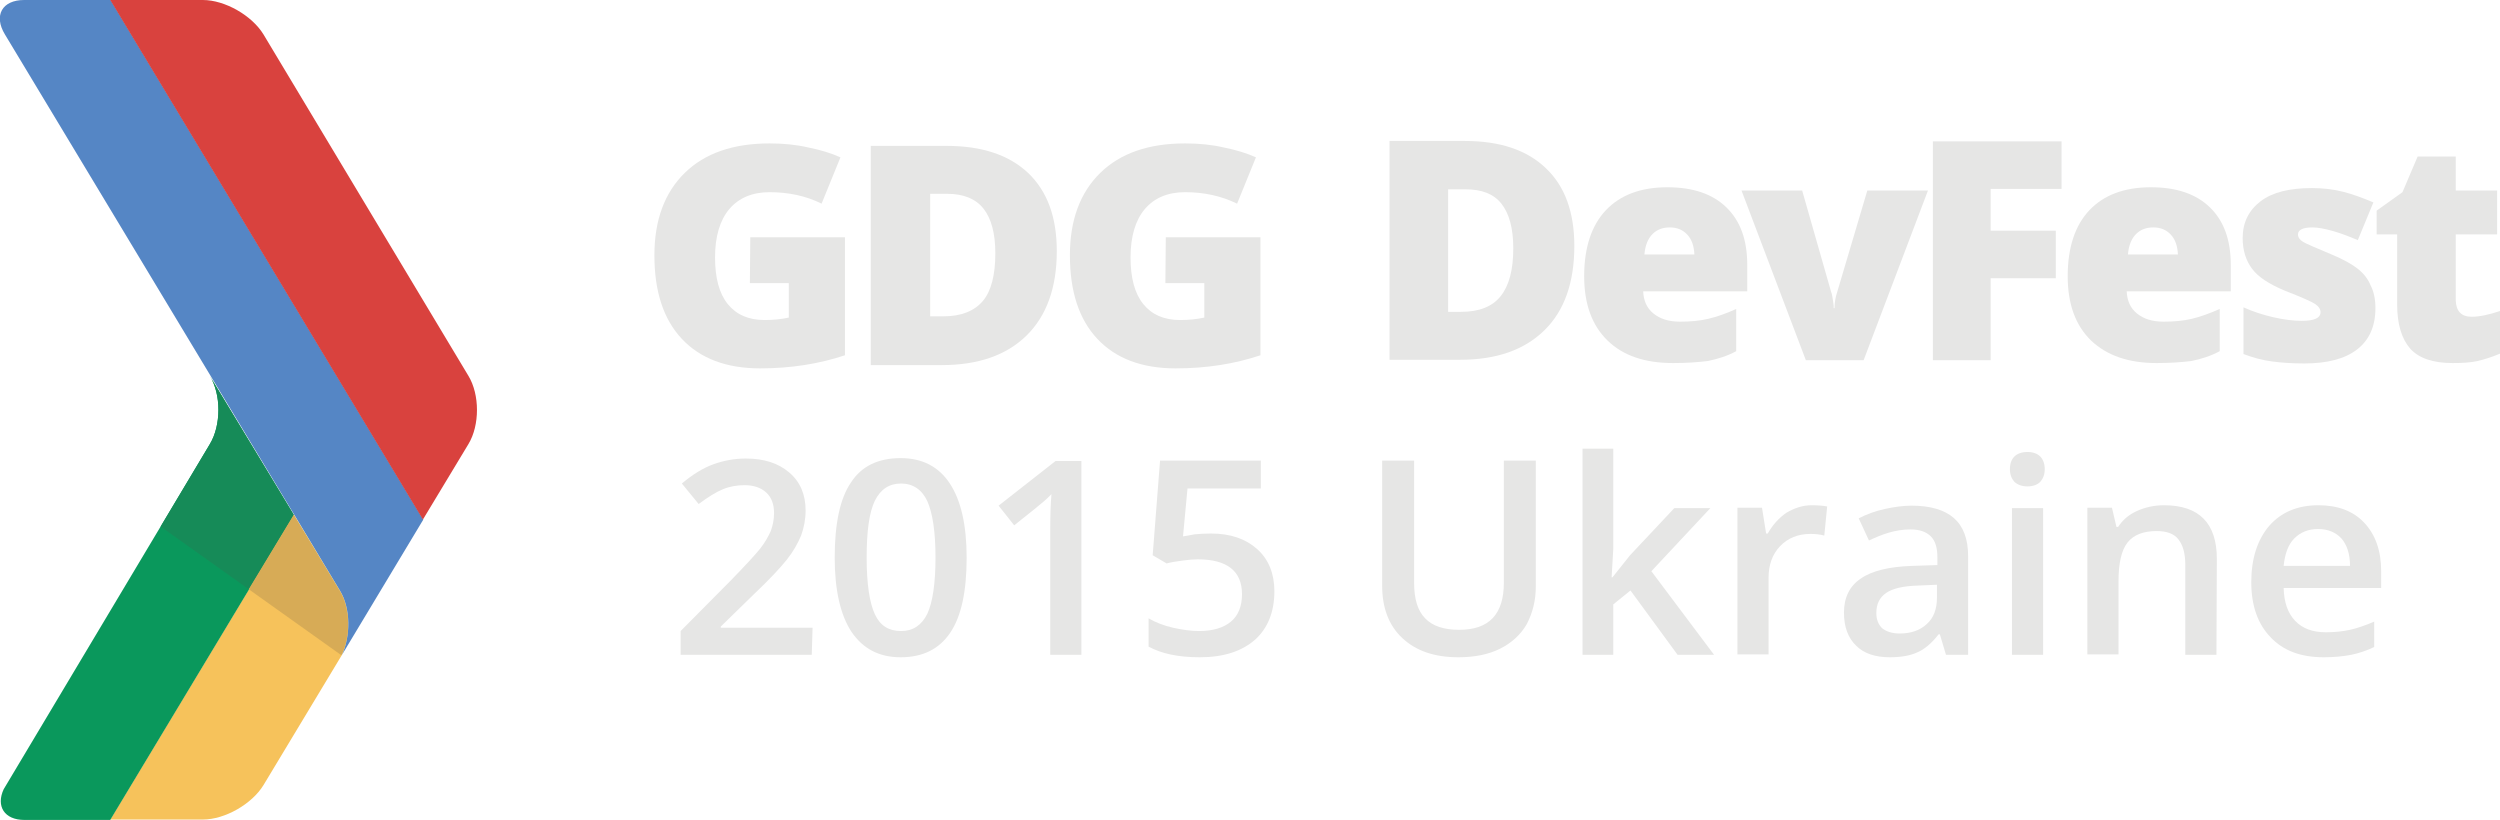
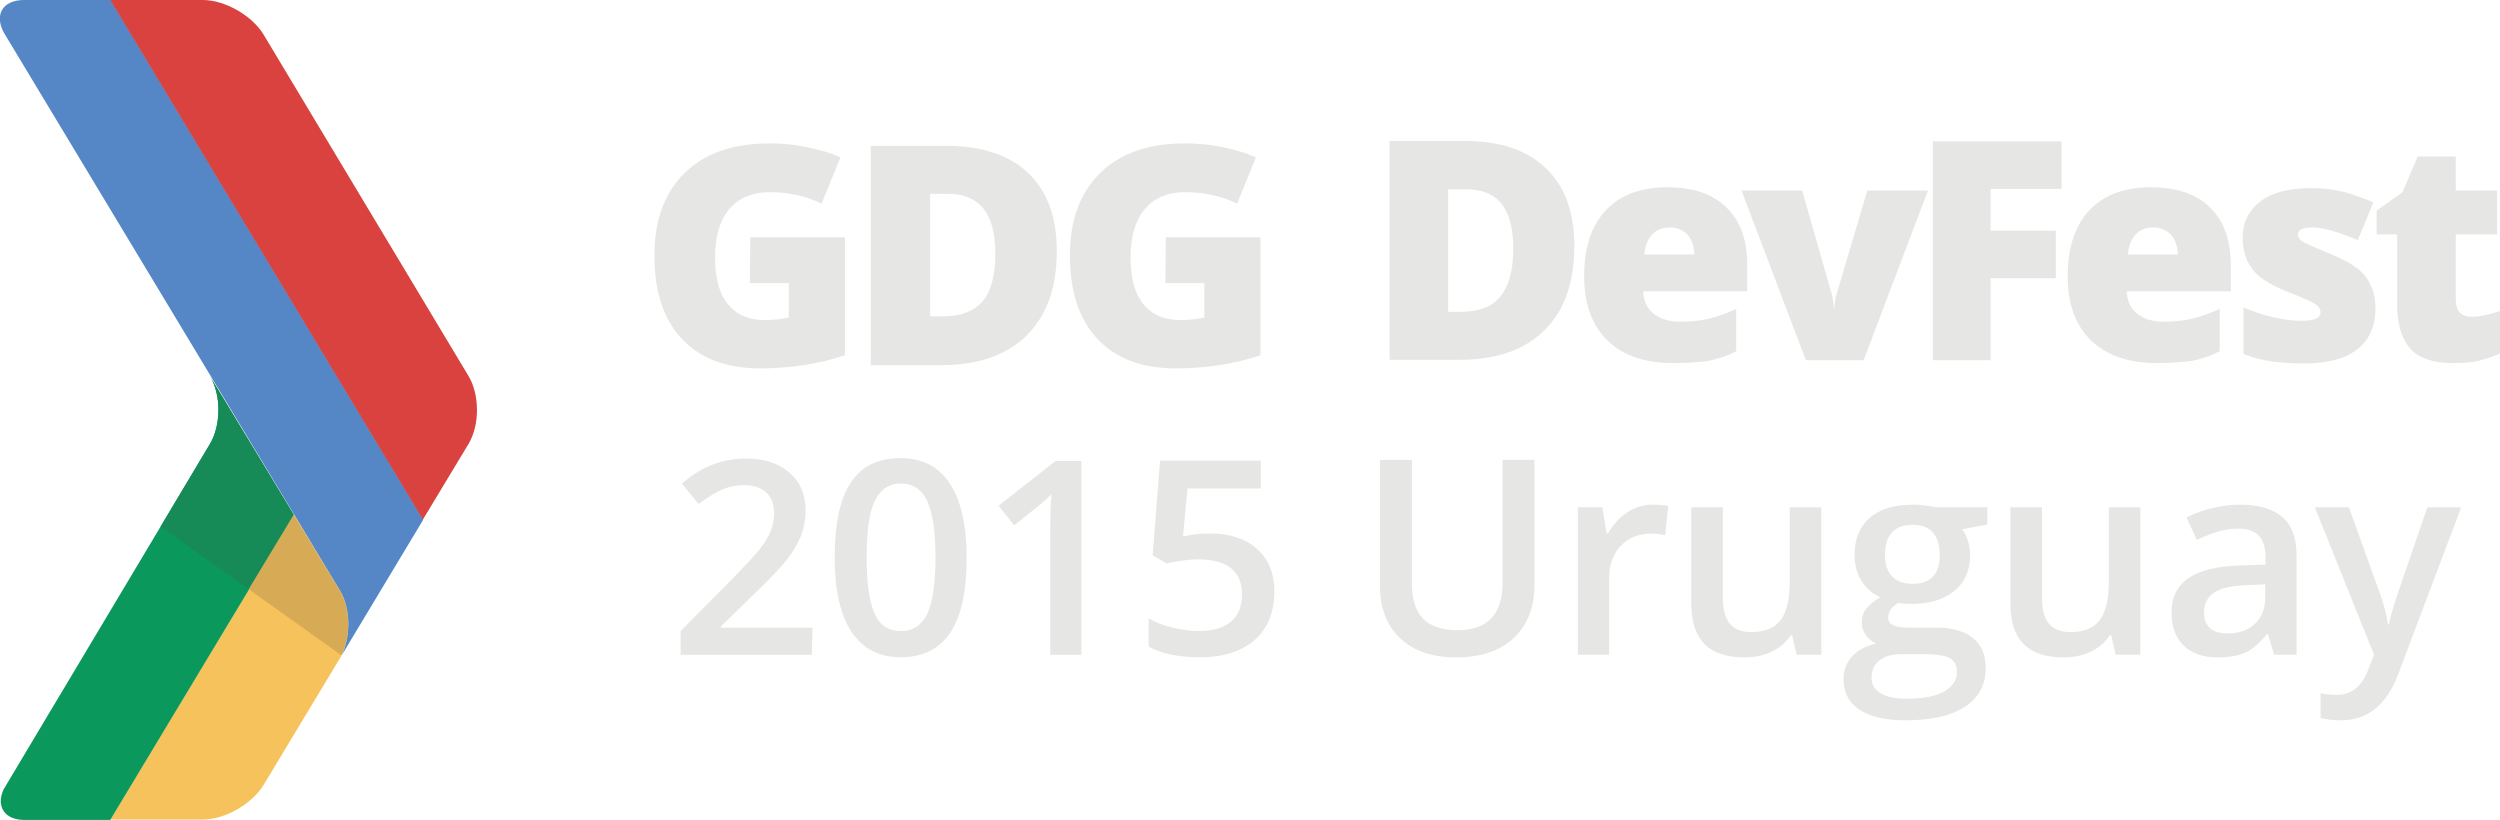
<svg xmlns="http://www.w3.org/2000/svg" version="1.1" id="dark" x="0px" y="0px" viewBox="95.2 1678.4 610.1 200" style="enable-background:new 95.2 1678.4 610.1 200;" xml:space="preserve">
-   <style type="text/css">
+   <defs id="defs95" />
+   <style type="text/css" id="style3">
	.st0{fill:#F6C25B;}
	.st1{fill:#0A985C;}
	.st2{fill:#5586C5;}
	.st3{fill:#D9423E;}
	.st4{fill:#E6E6E5;}
	.st5{fill:#168B58;}
	.st6{fill:#D7AB56;}
</style>
-   <g>
-     <g>
-       <path class="st0" d="M122.1,1878.4h22.6c5.4,0,12-3.8,14.8-8.4l19.1-31.7c2.3-4.7,2.2-11.4-0.4-15.7l-11.3-18.6L122.1,1878.4z" />
-       <path class="st1" d="M146.4,1786.8L96.1,1871c-1.9,4.1,0.1,7.5,5.1,7.5h20.9l44.8-74.4l-20.5-33.9    C149.2,1774.6,149.2,1782.2,146.4,1786.8" />
-       <path class="st2" d="M101.1,1678.4c-5.4,0-7.5,3.8-4.7,8.4l81.8,135.8c2.6,4.3,2.6,11.1,0.4,15.7l19.9-33.1l-76.3-126.8    L101.1,1678.4L101.1,1678.4z" />
-       <path class="st3" d="M122.1,1678.4l76.3,126.8l11.1-18.4c2.8-4.6,2.8-12.1,0-16.7l-50-83.3c-2.8-4.6-9.4-8.4-14.8-8.4H122.1    L122.1,1678.4z" />
-     </g>
-     <g>
-       <g>
-         <g>
-           <path class="st4" d="M293.3,1838.2h-32v-5.8l12.2-12.3c3.6-3.7,6-6.3,7.2-7.8c1.2-1.5,2-3,2.6-4.3c0.5-1.4,0.8-2.8,0.8-4.4      c0-2.1-0.6-3.8-1.9-5c-1.3-1.2-3.1-1.8-5.3-1.8c-1.8,0-3.6,0.3-5.3,1c-1.7,0.7-3.6,1.9-5.9,3.6l-4.1-5c2.6-2.2,5.2-3.8,7.7-4.7      c2.5-0.9,5.1-1.4,7.9-1.4c4.4,0,7.9,1.1,10.6,3.4c2.7,2.3,4,5.4,4,9.3c0,2.1-0.4,4.2-1.1,6.1c-0.8,1.9-1.9,3.9-3.5,5.9      c-1.6,2-4.2,4.8-7.9,8.3l-8.2,8v0.3h22.4L293.3,1838.2L293.3,1838.2z" />
-           <path class="st4" d="M331.1,1814.5c0,8.2-1.3,14.3-4,18.3s-6.7,6-12.1,6c-5.3,0-9.2-2.1-12-6.2c-2.7-4.1-4.1-10.2-4.1-18.1      c0-8.3,1.3-14.5,4-18.4c2.6-4,6.7-5.9,12.1-5.9c5.3,0,9.3,2.1,12,6.2C329.7,1800.5,331.1,1806.5,331.1,1814.5z M306.7,1814.5      c0,6.4,0.7,11,2,13.8c1.3,2.8,3.4,4.1,6.4,4.1c2.9,0,5-1.4,6.4-4.2c1.3-2.8,2-7.4,2-13.7c0-6.3-0.7-10.9-2-13.8      c-1.3-2.8-3.5-4.3-6.4-4.3c-2.9,0-5,1.4-6.4,4.2C307.3,1803.5,306.7,1808.1,306.7,1814.5z" />
-           <path class="st4" d="M359.1,1838.2h-7.6v-30.5c0-3.6,0.1-6.5,0.3-8.7c-0.5,0.5-1.1,1.1-1.8,1.7c-0.7,0.6-3.1,2.6-7.3,5.9      l-3.8-4.8l13.9-10.9h6.3L359.1,1838.2L359.1,1838.2z" />
-           <path class="st4" d="M390.7,1808.6c4.8,0,8.5,1.3,11.3,3.8c2.8,2.5,4.2,6,4.2,10.3c0,5-1.6,9-4.7,11.8      c-3.2,2.8-7.6,4.3-13.5,4.3c-5.3,0-9.4-0.9-12.5-2.6v-6.9c1.7,1,3.8,1.8,6,2.3c2.3,0.5,4.4,0.8,6.3,0.8c3.4,0,6-0.8,7.8-2.3      c1.8-1.5,2.7-3.8,2.7-6.7c0-5.6-3.6-8.5-10.8-8.5c-1,0-2.3,0.1-3.7,0.3c-1.5,0.2-2.8,0.4-3.9,0.7l-3.4-2l1.8-23.1h24.6v6.8H385      l-1.1,11.7c0.8-0.1,1.7-0.3,2.8-0.5C387.8,1808.7,389.1,1808.6,390.7,1808.6z" />
-           <path class="st4" d="M470,1790.9v30.6c0,3.5-0.8,6.5-2.2,9.2c-1.5,2.6-3.7,4.6-6.5,6c-2.8,1.4-6.2,2.1-10.2,2.1      c-5.9,0-10.4-1.6-13.7-4.7c-3.3-3.1-4.9-7.4-4.9-12.8v-30.5h7.8v29.9c0,3.9,0.9,6.8,2.7,8.6c1.8,1.9,4.6,2.8,8.3,2.8      c7.3,0,10.9-3.8,10.9-11.5v-29.8H470z" />
-           <path class="st4" d="M488.7,1819.3l4.3-5.4l10.8-11.5h8.8l-14.4,15.4l15.3,20.4h-8.9l-11.5-15.7l-4.2,3.4v12.3h-7.5v-50.3h7.5      v24.5l-0.4,6.9L488.7,1819.3L488.7,1819.3z" />
-           <path class="st4" d="M537.3,1801.7c1.5,0,2.8,0.1,3.8,0.3l-0.7,7.1c-1.1-0.3-2.2-0.4-3.4-0.4c-3,0-5.5,1-7.4,3      c-1.9,2-2.8,4.6-2.8,7.7v18.7h-7.6v-35.8h6l1,6.3h0.4c1.2-2.1,2.7-3.8,4.6-5.1C533.1,1802.4,535.1,1801.7,537.3,1801.7z" />
-           <path class="st4" d="M570.1,1838.2l-1.5-5h-0.3c-1.7,2.2-3.5,3.7-5.2,4.4c-1.7,0.8-4,1.2-6.7,1.2c-3.5,0-6.3-0.9-8.2-2.8      c-2-1.9-3-4.6-3-8.1c0-3.7,1.4-6.5,4.1-8.3c2.7-1.9,6.9-2.9,12.5-3.1l6.2-0.2v-1.9c0-2.3-0.5-4-1.6-5.1c-1.1-1.1-2.7-1.7-5-1.7      c-1.8,0-3.6,0.3-5.3,0.8c-1.7,0.5-3.3,1.2-4.8,1.9l-2.5-5.4c1.9-1,4.1-1.8,6.4-2.3c2.3-0.5,4.5-0.8,6.5-0.8c4.5,0,8,1,10.3,3      c2.3,2,3.5,5.1,3.5,9.3v24.1H570.1z M558.8,1833c2.8,0,5-0.8,6.6-2.3c1.7-1.5,2.5-3.7,2.5-6.5v-3.1l-4.6,0.2      c-3.6,0.1-6.2,0.7-7.8,1.8c-1.6,1.1-2.4,2.7-2.4,4.9c0,1.6,0.5,2.8,1.4,3.7C555.5,1832.5,556.9,1833,558.8,1833z" />
-           <path class="st4" d="M585.7,1792.9c0-1.4,0.4-2.4,1.1-3.1c0.7-0.7,1.8-1.1,3.2-1.1c1.3,0,2.4,0.4,3.1,1.1      c0.7,0.7,1.1,1.8,1.1,3.1c0,1.3-0.4,2.3-1.1,3.1c-0.7,0.7-1.8,1.1-3.1,1.1c-1.4,0-2.4-0.4-3.2-1.1      C586.1,1795.2,585.7,1794.2,585.7,1792.9z M593.8,1838.2h-7.6v-35.8h7.6V1838.2z" />
-           <path class="st4" d="M636.1,1838.2h-7.6v-22c0-2.8-0.6-4.8-1.7-6.2c-1.1-1.4-2.9-2-5.3-2c-3.2,0-5.6,0.9-7.1,2.8      c-1.5,1.9-2.2,5.1-2.2,9.5v17.8h-7.6v-35.8h6l1.1,4.7h0.4c1.1-1.7,2.6-3,4.6-3.9c2-0.9,4.2-1.4,6.6-1.4      c8.6,0,12.9,4.4,12.9,13.1L636.1,1838.2L636.1,1838.2z" />
-           <path class="st4" d="M662.3,1838.8c-5.6,0-9.9-1.6-13-4.9c-3.1-3.2-4.7-7.7-4.7-13.4c0-5.8,1.5-10.4,4.4-13.8      c2.9-3.3,6.9-5,12-5c4.7,0,8.5,1.4,11.2,4.3c2.7,2.9,4.1,6.8,4.1,11.8v4.1h-23.8c0.1,3.5,1,6.1,2.8,8c1.8,1.9,4.3,2.8,7.5,2.8      c2.1,0,4.1-0.2,5.9-0.6c1.8-0.4,3.8-1.1,5.9-2v6.2c-1.9,0.9-3.7,1.5-5.6,1.9C666.9,1838.6,664.7,1838.8,662.3,1838.8z       M660.9,1807.5c-2.4,0-4.3,0.8-5.8,2.3c-1.5,1.5-2.3,3.8-2.6,6.7h16.2c0-3-0.8-5.2-2.1-6.7      C665.2,1808.3,663.3,1807.5,660.9,1807.5z" />
-         </g>
-         <g>
-           <g>
-             <path class="st4" d="M479.4,1738.4c0,8.9-2.4,15.8-7.3,20.6c-4.9,4.8-11.7,7.2-20.6,7.2h-17.2v-53.4h18.4       c8.5,0,15.1,2.2,19.7,6.6C477.1,1723.8,479.4,1730.2,479.4,1738.4z M464.5,1739c0-4.9-1-8.5-2.9-10.9c-1.9-2.4-4.8-3.5-8.8-3.5       h-4.2v29.9h3.2c4.4,0,7.6-1.3,9.6-3.8C463.5,1748.1,464.5,1744.2,464.5,1739z" />
-           </g>
-           <g>
-             <path class="st4" d="M503.5,1767c-6.9,0-12.2-1.8-16-5.5c-3.8-3.7-5.7-8.9-5.7-15.7c0-7,1.8-12.4,5.3-16.1       c3.5-3.7,8.5-5.6,15-5.6c6.2,0,11,1.6,14.4,4.9c3.4,3.3,5.1,7.9,5.1,14.1v6.4h-25.4c0.1,2.3,0.9,4.1,2.5,5.4       c1.6,1.3,3.7,2,6.5,2c2.5,0,4.8-0.2,6.9-0.7c2.1-0.5,4.4-1.3,6.8-2.4v10.3c-2.2,1.2-4.5,1.9-6.9,2.4       C509.6,1766.8,506.8,1767,503.5,1767z M502.7,1733.9c-1.7,0-3.1,0.5-4.2,1.6c-1.1,1.1-1.8,2.7-2,5h12.2c-0.1-2-0.6-3.6-1.7-4.8       C505.9,1734.5,504.5,1733.9,502.7,1733.9z" />
-           </g>
-           <g>
-             <path class="st4" d="M535.9,1766.3l-15.7-41.4H535l7,24.5c0,0.1,0.1,0.3,0.2,0.6c0.1,0.3,0.1,0.6,0.2,1       c0.1,0.4,0.1,0.8,0.2,1.3c0.1,0.5,0.1,0.9,0.1,1.3h0.2c0-1.3,0.2-2.6,0.7-4.1l7.3-24.6h14.8l-15.7,41.4H535.9z" />
-           </g>
-           <g>
-             <path class="st4" d="M581,1766.3h-14.1v-53.4h31.4v11.6H581v10.2h15.9v11.6H581L581,1766.3L581,1766.3z" />
-           </g>
-           <g>
-             <path class="st4" d="M621.5,1767c-6.8,0-12.1-1.8-16-5.5c-3.8-3.7-5.7-8.9-5.7-15.7c0-7,1.8-12.4,5.3-16.1       c3.5-3.7,8.5-5.6,15-5.6c6.2,0,11,1.6,14.4,4.9c3.4,3.3,5.1,7.9,5.1,14.1v6.4h-25.4c0.1,2.3,0.9,4.1,2.5,5.4       c1.6,1.3,3.7,2,6.5,2c2.5,0,4.8-0.2,6.9-0.7c2.1-0.5,4.3-1.3,6.8-2.4v10.3c-2.2,1.2-4.5,1.9-6.9,2.4       C627.6,1766.8,624.8,1767,621.5,1767z M620.7,1733.9c-1.7,0-3.1,0.5-4.2,1.6c-1.1,1.1-1.8,2.7-2,5h12.2c-0.1-2-0.6-3.6-1.7-4.8       C623.9,1734.5,622.5,1733.9,620.7,1733.9z" />
-           </g>
-           <g>
-             <path class="st4" d="M674.9,1753.6c0,4.4-1.5,7.8-4.5,10.1c-3,2.3-7.3,3.4-12.9,3.4c-3,0-5.7-0.2-7.9-0.5       c-2.3-0.3-4.5-0.9-6.9-1.8v-11.4c2.2,1,4.6,1.8,7.2,2.4c2.6,0.6,5,0.9,7,0.9c3.1,0,4.6-0.7,4.6-2.1c0-0.7-0.4-1.4-1.3-2       c-0.9-0.6-3.4-1.7-7.5-3.3c-3.8-1.6-6.4-3.3-7.9-5.3c-1.5-2-2.3-4.5-2.3-7.5c0-3.8,1.5-6.8,4.4-9c2.9-2.2,7.1-3.2,12.5-3.2       c2.7,0,5.3,0.3,7.6,0.9c2.4,0.6,4.8,1.5,7.4,2.6l-3.8,9.2c-1.9-0.8-3.9-1.6-6-2.2c-2.1-0.6-3.8-0.9-5.1-0.9       c-2.3,0-3.5,0.6-3.5,1.7c0,0.7,0.4,1.3,1.2,1.8c0.8,0.5,3.2,1.5,7,3.1c2.9,1.2,5,2.4,6.4,3.5c1.4,1.1,2.5,2.5,3.1,4       C674.5,1749.5,674.9,1751.4,674.9,1753.6z" />
-           </g>
-           <g>
-             <path class="st4" d="M698.4,1755.7c1.9,0,4.2-0.5,6.9-1.4v10.4c-1.9,0.8-3.7,1.4-5.5,1.8c-1.7,0.4-3.8,0.5-6.1,0.5       c-4.8,0-8.2-1.2-10.3-3.5c-2.1-2.4-3.2-6-3.2-10.8v-17.1h-5v-5.8l6.3-4.5l3.7-8.7h9.3v8.3h10.1v10.7h-10.1v16.1       C694.6,1754.4,695.9,1755.7,698.4,1755.7z" />
-           </g>
-         </g>
-         <g>
-           <g>
-             <path class="st4" d="M278.3,1736.3h23.1v28.8c-6.3,2.1-13.2,3.2-20.7,3.2c-8.2,0-14.6-2.4-19.1-7.2c-4.5-4.8-6.7-11.6-6.7-20.4       c0-8.6,2.5-15.3,7.4-20.1c4.9-4.8,11.8-7.2,20.7-7.2c3.4,0,6.5,0.3,9.5,1c3,0.6,5.6,1.4,7.8,2.4l-4.6,11.3       c-3.8-1.9-8.1-2.8-12.7-2.8c-4.2,0-7.5,1.4-9.8,4.1c-2.3,2.7-3.5,6.7-3.5,11.8c0,5,1,8.8,3.1,11.4c2.1,2.6,5.1,3.9,9,3.9       c2.1,0,4.1-0.2,5.9-0.6v-8.4h-9.5L278.3,1736.3L278.3,1736.3L278.3,1736.3z" />
-           </g>
-           <g>
-             <path class="st4" d="M353.1,1739.7c0,8.9-2.5,15.8-7.4,20.6c-4.9,4.8-11.8,7.2-20.7,7.2h-17.3v-53.5h18.5       c8.6,0,15.2,2.2,19.9,6.6C350.8,1725.1,353.1,1731.4,353.1,1739.7z M338.1,1740.2c0-4.9-1-8.5-2.9-10.9       c-1.9-2.4-4.9-3.6-8.8-3.6h-4.2v29.9h3.2c4.4,0,7.6-1.3,9.7-3.8C337.1,1749.4,338.1,1745.5,338.1,1740.2z" />
-           </g>
-           <g>
-             <path class="st4" d="M379.7,1736.3h23.1v28.8c-6.3,2.1-13.1,3.2-20.7,3.2c-8.2,0-14.6-2.4-19.1-7.2c-4.5-4.8-6.7-11.6-6.7-20.4       c0-8.6,2.5-15.3,7.4-20.1c4.9-4.8,11.8-7.2,20.7-7.2c3.4,0,6.5,0.3,9.5,1c3,0.6,5.6,1.4,7.8,2.4l-4.6,11.3       c-3.9-1.9-8.1-2.8-12.7-2.8c-4.2,0-7.5,1.4-9.8,4.1c-2.3,2.7-3.5,6.7-3.5,11.8c0,5,1,8.8,3.1,11.4c2.1,2.6,5.1,3.9,9,3.9       c2.1,0,4.1-0.2,5.9-0.6v-8.4h-9.5L379.7,1736.3L379.7,1736.3z" />
-           </g>
-         </g>
-       </g>
-     </g>
+   <path class="st0" d="m 122.1,1878.4 22.6,0 c 5.4,0 12,-3.8 14.8,-8.4 l 19.1,-31.7 c 2.3,-4.7 2.2,-11.4 -0.4,-15.7 l -11.3,-18.6 -44.8,74.4 z" id="path9" style="fill:#f6c25b" />
+   <path class="st1" d="M 146.4,1786.8 96.1,1871 c -1.9,4.1 0.1,7.5 5.1,7.5 l 20.9,0 44.8,-74.4 -20.5,-33.9 c 2.8,4.4 2.8,12 0,16.6" id="path11" style="fill:#0a985c" />
+   <path class="st2" d="m 101.1,1678.4 c -5.4,0 -7.5,3.8 -4.7,8.4 l 81.8,135.8 c 2.6,4.3 2.6,11.1 0.4,15.7 l 19.9,-33.1 -76.3,-126.8 -21.1,0 0,0 z" id="path13" style="fill:#5586c5" />
+   <path class="st3" d="m 122.1,1678.4 76.3,126.8 11.1,-18.4 c 2.8,-4.6 2.8,-12.1 0,-16.7 l -50,-83.3 c -2.8,-4.6 -9.4,-8.4 -14.8,-8.4 l -22.6,0 0,0 z" id="path15" style="fill:#d9423e" />
+   <path class="st4" d="m 293.3,1838.2 -32,0 0,-5.8 12.2,-12.3 c 3.6,-3.7 6,-6.3 7.2,-7.8 1.2,-1.5 2,-3 2.6,-4.3 0.5,-1.4 0.8,-2.8 0.8,-4.4 0,-2.1 -0.6,-3.8 -1.9,-5 -1.3,-1.2 -3.1,-1.8 -5.3,-1.8 -1.8,0 -3.6,0.3 -5.3,1 -1.7,0.7 -3.6,1.9 -5.9,3.6 l -4.1,-5 c 2.6,-2.2 5.2,-3.8 7.7,-4.7 2.5,-0.9 5.1,-1.4 7.9,-1.4 4.4,0 7.9,1.1 10.6,3.4 2.7,2.3 4,5.4 4,9.3 0,2.1 -0.4,4.2 -1.1,6.1 -0.8,1.9 -1.9,3.9 -3.5,5.9 -1.6,2 -4.2,4.8 -7.9,8.3 l -8.2,8 0,0.3 22.4,0 -0.2,6.6 0,0 z" id="path23" style="fill:#e6e6e5" />
+   <path class="st4" d="m 331.1,1814.5 c 0,8.2 -1.3,14.3 -4,18.3 -2.7,4 -6.7,6 -12.1,6 -5.3,0 -9.2,-2.1 -12,-6.2 -2.7,-4.1 -4.1,-10.2 -4.1,-18.1 0,-8.3 1.3,-14.5 4,-18.4 2.6,-4 6.7,-5.9 12.1,-5.9 5.3,0 9.3,2.1 12,6.2 2.7,4.1 4.1,10.1 4.1,18.1 z m -24.4,0 c 0,6.4 0.7,11 2,13.8 1.3,2.8 3.4,4.1 6.4,4.1 2.9,0 5,-1.4 6.4,-4.2 1.3,-2.8 2,-7.4 2,-13.7 0,-6.3 -0.7,-10.9 -2,-13.8 -1.3,-2.8 -3.5,-4.3 -6.4,-4.3 -2.9,0 -5,1.4 -6.4,4.2 -1.4,2.9 -2,7.5 -2,13.9 z" id="path25" style="fill:#e6e6e5" />
+   <path class="st4" d="m 359.1,1838.2 -7.6,0 0,-30.5 c 0,-3.6 0.1,-6.5 0.3,-8.7 -0.5,0.5 -1.1,1.1 -1.8,1.7 -0.7,0.6 -3.1,2.6 -7.3,5.9 l -3.8,-4.8 13.9,-10.9 6.3,0 0,47.3 0,0 z" id="path27" style="fill:#e6e6e5" />
+   <path class="st4" d="m 390.7,1808.6 c 4.8,0 8.5,1.3 11.3,3.8 2.8,2.5 4.2,6 4.2,10.3 0,5 -1.6,9 -4.7,11.8 -3.2,2.8 -7.6,4.3 -13.5,4.3 -5.3,0 -9.4,-0.9 -12.5,-2.6 l 0,-6.9 c 1.7,1 3.8,1.8 6,2.3 2.3,0.5 4.4,0.8 6.3,0.8 3.4,0 6,-0.8 7.8,-2.3 1.8,-1.5 2.7,-3.8 2.7,-6.7 0,-5.6 -3.6,-8.5 -10.8,-8.5 -1,0 -2.3,0.1 -3.7,0.3 -1.5,0.2 -2.8,0.4 -3.9,0.7 l -3.4,-2 1.8,-23.1 24.6,0 0,6.8 -17.9,0 -1.1,11.7 c 0.8,-0.1 1.7,-0.3 2.8,-0.5 1.1,-0.1 2.4,-0.2 4,-0.2 z" id="path29" style="fill:#e6e6e5" />
+   <g id="g47">
+     <path class="st4" d="m 479.4,1738.4 c 0,8.9 -2.4,15.8 -7.3,20.6 -4.9,4.8 -11.7,7.2 -20.6,7.2 l -17.2,0 0,-53.4 18.4,0 c 8.5,0 15.1,2.2 19.7,6.6 4.7,4.4 7,10.8 7,19 z m -14.9,0.6 c 0,-4.9 -1,-8.5 -2.9,-10.9 -1.9,-2.4 -4.8,-3.5 -8.8,-3.5 l -4.2,0 0,29.9 3.2,0 c 4.4,0 7.6,-1.3 9.6,-3.8 2.1,-2.6 3.1,-6.5 3.1,-11.7 z" id="path49" style="fill:#e6e6e5" />
  </g>
-   <path class="st5" d="M146.4,1786.8l-12,20.1l21.5,15.3l11-18.2l-20.5-33.9C149.2,1774.6,149.2,1782.2,146.4,1786.8z" />
-   <path class="st6" d="M166.9,1804l-11,18.2l22.6,16.1c2.3-4.7,2.2-11.4-0.4-15.7L166.9,1804z" />
+   <g id="g51">
+     <path class="st4" d="m 503.5,1767 c -6.9,0 -12.2,-1.8 -16,-5.5 -3.8,-3.7 -5.7,-8.9 -5.7,-15.7 0,-7 1.8,-12.4 5.3,-16.1 3.5,-3.7 8.5,-5.6 15,-5.6 6.2,0 11,1.6 14.4,4.9 3.4,3.3 5.1,7.9 5.1,14.1 l 0,6.4 -25.4,0 c 0.1,2.3 0.9,4.1 2.5,5.4 1.6,1.3 3.7,2 6.5,2 2.5,0 4.8,-0.2 6.9,-0.7 2.1,-0.5 4.4,-1.3 6.8,-2.4 l 0,10.3 c -2.2,1.2 -4.5,1.9 -6.9,2.4 -2.4,0.3 -5.2,0.5 -8.5,0.5 z m -0.8,-33.1 c -1.7,0 -3.1,0.5 -4.2,1.6 -1.1,1.1 -1.8,2.7 -2,5 l 12.2,0 c -0.1,-2 -0.6,-3.6 -1.7,-4.8 -1.1,-1.2 -2.5,-1.8 -4.3,-1.8 z" id="path53" style="fill:#e6e6e5" />
+   </g>
+   <g id="g55">
+     <path class="st4" d="m 535.9,1766.3 -15.7,-41.4 14.8,0 7,24.5 c 0,0.1 0.1,0.3 0.2,0.6 0.1,0.3 0.1,0.6 0.2,1 0.1,0.4 0.1,0.8 0.2,1.3 0.1,0.5 0.1,0.9 0.1,1.3 l 0.2,0 c 0,-1.3 0.2,-2.6 0.7,-4.1 l 7.3,-24.6 14.8,0 -15.7,41.4 -14.1,0 z" id="path57" style="fill:#e6e6e5" />
+   </g>
+   <g id="g59">
+     <path class="st4" d="m 581,1766.3 -14.1,0 0,-53.4 31.4,0 0,11.6 -17.3,0 0,10.2 15.9,0 0,11.6 -15.9,0 0,20 0,0 z" id="path61" style="fill:#e6e6e5" />
+   </g>
+   <g id="g63">
+     <path class="st4" d="m 621.5,1767 c -6.8,0 -12.1,-1.8 -16,-5.5 -3.8,-3.7 -5.7,-8.9 -5.7,-15.7 0,-7 1.8,-12.4 5.3,-16.1 3.5,-3.7 8.5,-5.6 15,-5.6 6.2,0 11,1.6 14.4,4.9 3.4,3.3 5.1,7.9 5.1,14.1 l 0,6.4 -25.4,0 c 0.1,2.3 0.9,4.1 2.5,5.4 1.6,1.3 3.7,2 6.5,2 2.5,0 4.8,-0.2 6.9,-0.7 2.1,-0.5 4.3,-1.3 6.8,-2.4 l 0,10.3 c -2.2,1.2 -4.5,1.9 -6.9,2.4 -2.4,0.3 -5.2,0.5 -8.5,0.5 z m -0.8,-33.1 c -1.7,0 -3.1,0.5 -4.2,1.6 -1.1,1.1 -1.8,2.7 -2,5 l 12.2,0 c -0.1,-2 -0.6,-3.6 -1.7,-4.8 -1.1,-1.2 -2.5,-1.8 -4.3,-1.8 z" id="path65" style="fill:#e6e6e5" />
+   </g>
+   <g id="g67">
+     <path class="st4" d="m 674.9,1753.6 c 0,4.4 -1.5,7.8 -4.5,10.1 -3,2.3 -7.3,3.4 -12.9,3.4 -3,0 -5.7,-0.2 -7.9,-0.5 -2.3,-0.3 -4.5,-0.9 -6.9,-1.8 l 0,-11.4 c 2.2,1 4.6,1.8 7.2,2.4 2.6,0.6 5,0.9 7,0.9 3.1,0 4.6,-0.7 4.6,-2.1 0,-0.7 -0.4,-1.4 -1.3,-2 -0.9,-0.6 -3.4,-1.7 -7.5,-3.3 -3.8,-1.6 -6.4,-3.3 -7.9,-5.3 -1.5,-2 -2.3,-4.5 -2.3,-7.5 0,-3.8 1.5,-6.8 4.4,-9 2.9,-2.2 7.1,-3.2 12.5,-3.2 2.7,0 5.3,0.3 7.6,0.9 2.4,0.6 4.8,1.5 7.4,2.6 l -3.8,9.2 c -1.9,-0.8 -3.9,-1.6 -6,-2.2 -2.1,-0.6 -3.8,-0.9 -5.1,-0.9 -2.3,0 -3.5,0.6 -3.5,1.7 0,0.7 0.4,1.3 1.2,1.8 0.8,0.5 3.2,1.5 7,3.1 2.9,1.2 5,2.4 6.4,3.5 1.4,1.1 2.5,2.5 3.1,4 0.8,1.5 1.2,3.4 1.2,5.6 z" id="path69" style="fill:#e6e6e5" />
+   </g>
+   <g id="g71">
+     <path class="st4" d="m 698.4,1755.7 c 1.9,0 4.2,-0.5 6.9,-1.4 l 0,10.4 c -1.9,0.8 -3.7,1.4 -5.5,1.8 -1.7,0.4 -3.8,0.5 -6.1,0.5 -4.8,0 -8.2,-1.2 -10.3,-3.5 -2.1,-2.4 -3.2,-6 -3.2,-10.8 l 0,-17.1 -5,0 0,-5.8 6.3,-4.5 3.7,-8.7 9.3,0 0,8.3 10.1,0 0,10.7 -10.1,0 0,16.1 c 0.1,2.7 1.4,4 3.9,4 z" id="path73" style="fill:#e6e6e5" />
+   </g>
+   <g id="g77">
+     <path class="st4" d="m 278.3,1736.3 23.1,0 0,28.8 c -6.3,2.1 -13.2,3.2 -20.7,3.2 -8.2,0 -14.6,-2.4 -19.1,-7.2 -4.5,-4.8 -6.7,-11.6 -6.7,-20.4 0,-8.6 2.5,-15.3 7.4,-20.1 4.9,-4.8 11.8,-7.2 20.7,-7.2 3.4,0 6.5,0.3 9.5,1 3,0.6 5.6,1.4 7.8,2.4 l -4.6,11.3 c -3.8,-1.9 -8.1,-2.8 -12.7,-2.8 -4.2,0 -7.5,1.4 -9.8,4.1 -2.3,2.7 -3.5,6.7 -3.5,11.8 0,5 1,8.8 3.1,11.4 2.1,2.6 5.1,3.9 9,3.9 2.1,0 4.1,-0.2 5.9,-0.6 l 0,-8.4 -9.5,0 0.1,-11.2 0,0 0,0 z" id="path79" style="fill:#e6e6e5" />
+   </g>
+   <g id="g81">
+     <path class="st4" d="m 353.1,1739.7 c 0,8.9 -2.5,15.8 -7.4,20.6 -4.9,4.8 -11.8,7.2 -20.7,7.2 l -17.3,0 0,-53.5 18.5,0 c 8.6,0 15.2,2.2 19.9,6.6 4.7,4.5 7,10.8 7,19.1 z m -15,0.5 c 0,-4.9 -1,-8.5 -2.9,-10.9 -1.9,-2.4 -4.9,-3.6 -8.8,-3.6 l -4.2,0 0,29.9 3.2,0 c 4.4,0 7.6,-1.3 9.7,-3.8 2,-2.4 3,-6.3 3,-11.6 z" id="path83" style="fill:#e6e6e5" />
+   </g>
+   <g id="g85">
+     <path class="st4" d="m 379.7,1736.3 23.1,0 0,28.8 c -6.3,2.1 -13.1,3.2 -20.7,3.2 -8.2,0 -14.6,-2.4 -19.1,-7.2 -4.5,-4.8 -6.7,-11.6 -6.7,-20.4 0,-8.6 2.5,-15.3 7.4,-20.1 4.9,-4.8 11.8,-7.2 20.7,-7.2 3.4,0 6.5,0.3 9.5,1 3,0.6 5.6,1.4 7.8,2.4 l -4.6,11.3 c -3.9,-1.9 -8.1,-2.8 -12.7,-2.8 -4.2,0 -7.5,1.4 -9.8,4.1 -2.3,2.7 -3.5,6.7 -3.5,11.8 0,5 1,8.8 3.1,11.4 2.1,2.6 5.1,3.9 9,3.9 2.1,0 4.1,-0.2 5.9,-0.6 l 0,-8.4 -9.5,0 0.1,-11.2 0,0 z" id="path87" style="fill:#e6e6e5" />
+   </g>
+   <path class="st5" d="M146.4,1786.8l-12,20.1l21.5,15.3l11-18.2l-20.5-33.9C149.2,1774.6,149.2,1782.2,146.4,1786.8z" id="path89" />
+   <path class="st6" d="M166.9,1804l-11,18.2l22.6,16.1c2.3-4.7,2.2-11.4-0.4-15.7L166.9,1804z" id="path91" />
+   <g transform="matrix(0.2709083,0,0,0.2709083,147.1687,1744.379)" id="g4162" style="fill:#e6e6e5;fill-opacity:1">
+     <path d="m 1190.369,170.736 0,113.565 q 0,19.448 -8.403,34.094 -8.283,14.526 -24.13,22.449 -15.726,7.803 -37.695,7.803 -32.653,0 -50.78,-17.287 -18.127,-17.287 -18.127,-47.539 l 0,-113.085 28.811,0 0,111.044 q 0,21.729 10.084,32.053 10.084,10.324 30.972,10.324 40.576,0 40.576,-42.617 l 0,-110.804 28.691,0 z" style="font-weight:600;font-size:245.858px;font-family:'Open Sans';letter-spacing:-2.732;fill:#e6e6e5;fill-opacity:1" id="path4141" />
+     <path d="m 1296.881,211.072 q 8.523,0 14.046,1.2 l -2.761,26.29 q -6.002,-1.441 -12.485,-1.441 -16.927,0 -27.491,11.044 -10.444,11.044 -10.444,28.691 l 0,69.388 -28.211,0 0,-132.773 22.089,0 3.721,23.409 1.441,0 q 6.603,-11.885 17.167,-18.848 10.684,-6.963 22.929,-6.963 z" style="font-weight:600;font-size:245.858px;font-family:'Open Sans';letter-spacing:-2.732;fill:#e6e6e5;fill-opacity:1" id="path4143" />
+     <path d="m 1426.562,346.246 -3.962,-17.407 -1.441,0 q -5.882,9.244 -16.807,14.526 -10.804,5.282 -24.73,5.282 -24.13,0 -36.014,-12.005 -11.885,-12.005 -11.885,-36.374 l 0,-86.794 28.451,0 0,81.873 q 0,15.246 6.242,22.929 6.242,7.563 19.568,7.563 17.767,0 26.05,-10.564 8.403,-10.684 8.403,-35.654 l 0,-66.146 28.331,0 0,132.773 -22.209,0 z" style="font-weight:600;font-size:245.858px;font-family:'Open Sans';letter-spacing:-2.732;fill:#e6e6e5;fill-opacity:1" id="path4145" />
+     <path d="m 1598.379,213.473 0,15.486 -22.689,4.202 q 3.121,4.202 5.162,10.324 2.041,6.122 2.041,12.965 0,20.528 -14.166,32.293 -14.166,11.765 -39.016,11.765 -6.362,0 -11.524,-0.96 -9.124,5.642 -9.124,13.205 0,4.562 4.202,6.843 4.322,2.281 15.726,2.281 l 23.169,0 q 21.969,0 33.373,9.364 11.405,9.364 11.405,27.011 0,22.569 -18.607,34.814 -18.607,12.245 -53.781,12.245 -27.131,0 -41.416,-9.604 -14.286,-9.604 -14.286,-27.371 0,-12.245 7.683,-20.648 7.803,-8.283 21.729,-11.525 -5.642,-2.401 -9.364,-7.683 -3.601,-5.402 -3.601,-11.284 0,-7.443 4.202,-12.605 4.202,-5.162 12.485,-10.204 -10.324,-4.442 -16.807,-14.406 -6.362,-10.084 -6.362,-23.529 0,-21.609 13.565,-33.493 13.685,-11.885 38.895,-11.885 5.642,0 11.765,0.84 6.242,0.72 9.364,1.561 l 45.978,0 z M 1494.058,366.894 q 0,9.124 8.163,14.046 8.283,4.922 23.169,4.922 23.049,0 34.334,-6.603 11.284,-6.603 11.284,-17.527 0,-8.643 -6.242,-12.365 -6.122,-3.601 -22.929,-3.601 l -21.369,0 q -12.125,0 -19.328,5.642 -7.083,5.762 -7.083,15.486 z m 12.125,-110.444 q 0,12.485 6.362,19.208 6.483,6.723 18.487,6.723 24.49,0 24.49,-26.17 0,-12.965 -6.122,-19.928 -6.002,-7.083 -18.367,-7.083 -12.245,0 -18.607,6.963 -6.242,6.963 -6.242,20.288 z" style="font-weight:600;font-size:245.858px;font-family:'Open Sans';letter-spacing:-2.732;fill:#e6e6e5;fill-opacity:1" id="path4147" />
+     <path d="m 1714.015,346.246 -3.962,-17.407 -1.44,0 q -5.882,9.244 -16.807,14.526 -10.804,5.282 -24.73,5.282 -24.13,0 -36.014,-12.005 -11.885,-12.005 -11.885,-36.374 l 0,-86.794 28.451,0 0,81.873 q 0,15.246 6.242,22.929 6.242,7.563 19.568,7.563 17.767,0 26.05,-10.564 8.403,-10.684 8.403,-35.654 l 0,-66.146 28.331,0 0,132.773 -22.209,0 z" style="font-weight:600;font-size:245.858px;font-family:'Open Sans';letter-spacing:-2.732;fill:#e6e6e5;fill-opacity:1" id="path4149" />
+     <path d="m 1856.781,346.246 -5.642,-18.487 -0.96,0 q -9.604,12.125 -19.328,16.567 -9.724,4.322 -24.97,4.322 -19.568,0 -30.612,-10.564 -10.924,-10.564 -10.924,-29.892 0,-20.528 15.246,-30.972 15.246,-10.444 46.459,-11.405 l 22.929,-0.72 0,-7.083 q 0,-12.725 -6.002,-18.968 -5.882,-6.363 -18.367,-6.363 -10.204,0 -19.568,3.001 -9.364,3.001 -18.007,7.083 l -9.124,-20.168 q 10.804,-5.642 23.649,-8.523 12.845,-3.001 24.25,-3.001 25.33,0 38.175,11.044 12.965,11.044 12.965,34.694 l 0,89.436 -20.168,0 z m -42.017,-19.208 q 15.366,0 24.61,-8.523 9.364,-8.643 9.364,-24.13 l 0,-11.525 -17.047,0.72 q -19.928,0.72 -29.052,6.723 -9.004,5.882 -9.004,18.127 0,8.884 5.282,13.805 5.282,4.802 15.846,4.802 z" style="font-weight:600;font-size:245.858px;font-family:'Open Sans';letter-spacing:-2.732;fill:#e6e6e5;fill-opacity:1" id="path4151" />
+     <path d="m 1893.425,213.473 30.732,0 27.011,75.27 q 6.122,16.086 8.163,30.252 l 0.96,0 q 1.08,-6.603 3.962,-15.966 2.881,-9.484 30.492,-89.556 l 30.492,0 -56.783,150.42 q -15.486,41.416 -51.62,41.416 -9.364,0 -18.247,-2.041 l 0,-22.329 q 6.363,1.441 14.526,1.441 20.408,0 28.691,-23.649 l 4.922,-12.485 -53.301,-132.773 z" style="font-weight:600;font-size:245.858px;font-family:'Open Sans';letter-spacing:-2.732;fill:#e6e6e5;fill-opacity:1" id="path4153" />
+   </g>
</svg>
